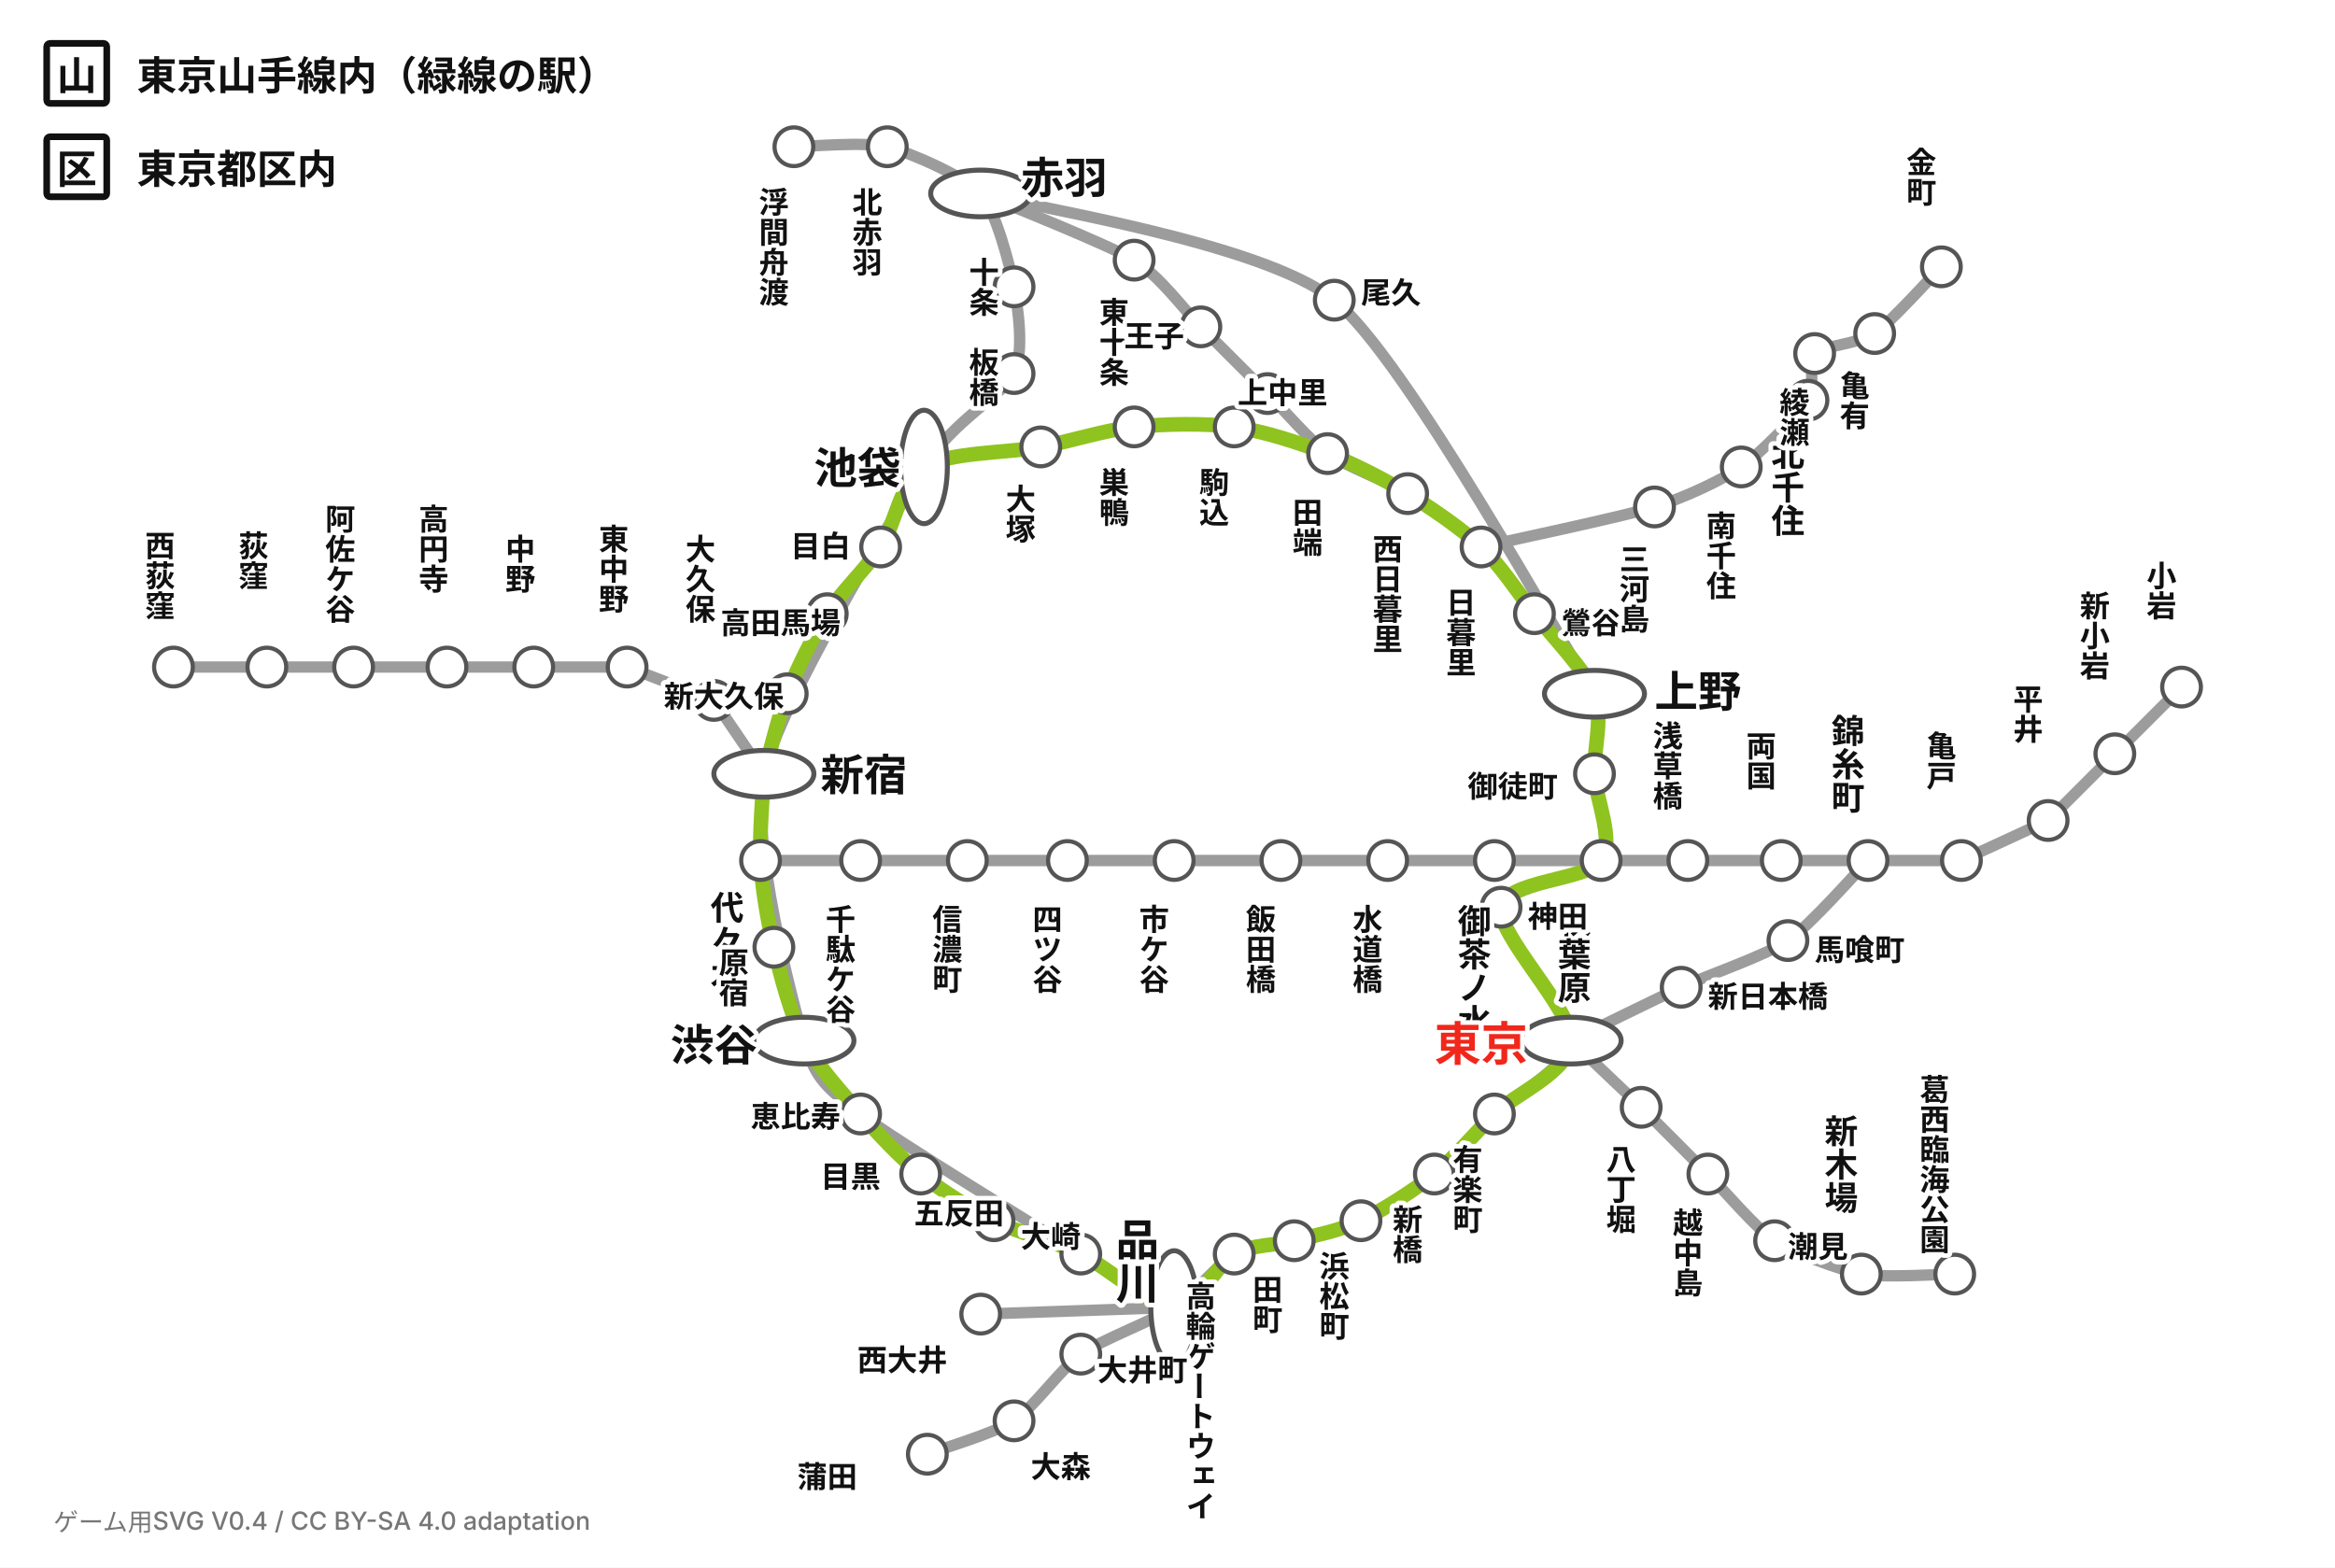
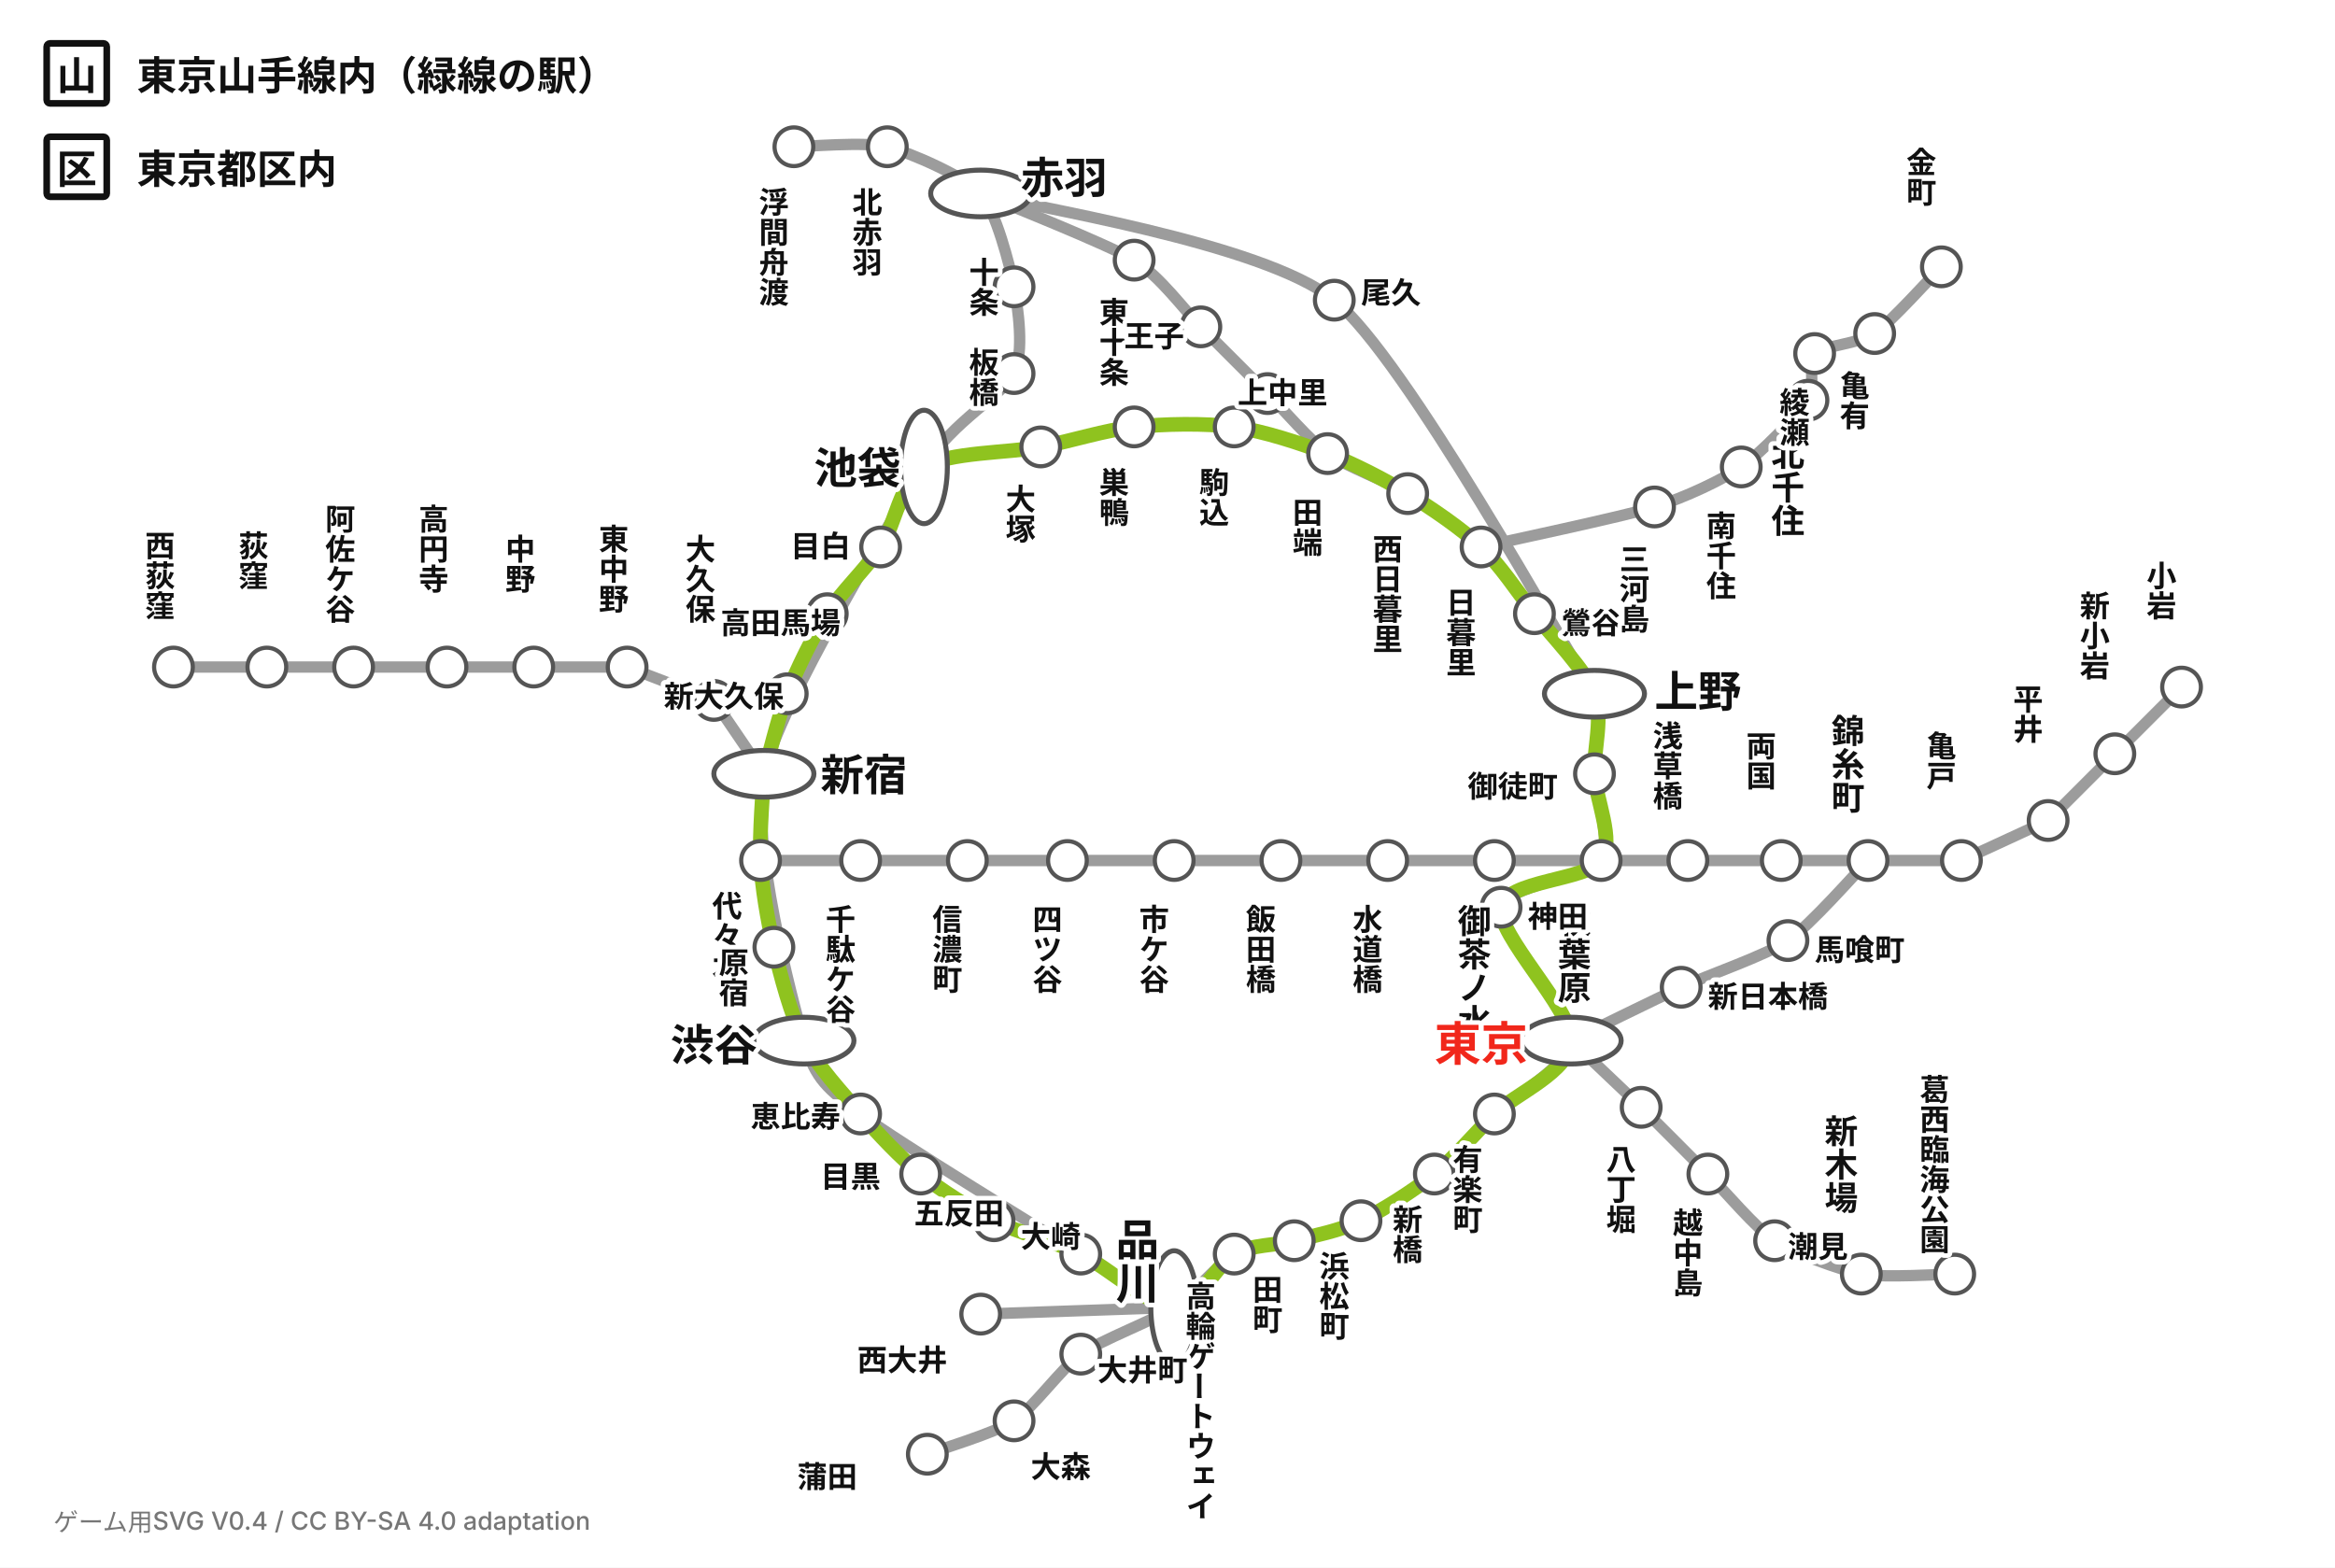
<svg xmlns="http://www.w3.org/2000/svg" viewBox="0 0 700 470" role="img" aria-labelledby="title desc">
  <style>
.bg{fill:#fff}.route{fill:none;stroke:#9c9c9c;stroke-width:3.4;stroke-linecap:round;stroke-linejoin:round}.yamanote{fill:none;stroke:#8fc31f;stroke-width:4.4;stroke-linecap:round;stroke-linejoin:round}
.station{fill:#fff;stroke:#555;stroke-width:1.25}.hub{fill:#fff;stroke:#555;stroke-width:1.5}
.label{font-family:-apple-system,BlinkMacSystemFont,"Yu Gothic","Hiragino Sans",sans-serif;font-size:10px;font-weight:650;fill:#111;paint-order:stroke;stroke:#fff;stroke-width:2.8px;stroke-linejoin:round}
.minor-label{font-size:9px}.major-label{font-weight:850}.labels-major-only .minor-label{display:none}.vlabel{writing-mode:vertical-rl;text-orientation:upright;letter-spacing:0}.hub-label{font-size:13px;font-weight:850}.tokyo{fill:#f1271b;font-size:14px}.legend{font-size:12px;font-weight:800}.legend-box{fill:#fff;stroke:#111;stroke-width:2}.note{font-size:7.5px;font-weight:500;fill:#777}
</style>
  <rect class="bg" width="700" height="470" />
  <rect class="legend-box" x="14" y="13" width="18" height="18" rx="1" />
-   <text class="label legend" x="23" y="27" text-anchor="middle" data-label-for="山">山</text>
+   <text class="label legend" x="23" y="27" text-anchor="middle">山</text>
  <text class="label legend" x="41" y="27">東京山手線内（緑線の駅）</text>
  <rect class="legend-box" x="14" y="41" width="18" height="18" rx="1" />
-   <text class="label legend" x="23" y="55" text-anchor="middle" data-label-for="区">区</text>
+   <text class="label legend" x="23" y="55" text-anchor="middle">区</text>
  <text class="label legend" x="41" y="55">東京都区内</text>
  <polyline id="chuo" class="route" points="52,200 80,200 106,200 134,200 160,200 188,200 214,210 229,232 228,258 258,258 290,258 320,258 352,258 384,258 416,258 448,258 480,258 506,258 534,258 560,258 588,258 614,246 634,226 654,206" />
  <path id="saikyo" class="route" d="M 238 44 C 241.3 44.0 259.5 42.4 266 44 C 272.5 45.6 289.6 53.1 294 58 C 298.4 62.9 302.8 79.7 304 86 C 305.2 92.3 307.1 105.7 304 112 C 300.9 118.3 285.8 126.0 277 140 C 268.3 154.0 233.2 211.9 229 232 C 224.8 252.1 237.6 300.1 241 312 C 244.4 323.9 248.3 326.5 258 334 C 267.7 341.5 316.3 371.1 324 376" />
  <path id="keihin" class="route" d="M 294 58 C 299.4 60.3 332.3 73.3 340 78 C 347.7 82.7 355.3 93.3 360 98 C 364.7 102.7 375.6 113.6 380 118 C 384.4 122.4 393.1 132.5 398 136 C 402.9 139.5 416.6 144.7 422 148 C 427.4 151.3 439.6 159.8 444 164 C 448.4 168.2 456.0 178.9 460 184 C 464.0 189.1 475.9 202.4 478 208 C 480.1 213.6 477.8 226.2 478 232 C 478.2 237.8 483.3 253.3 480 258 C 476.7 262.7 451.1 265.7 450 272 C 448.9 278.3 471.2 304.8 471 312 C 470.8 319.2 452.8 329.3 448 334 C 443.2 338.7 434.7 348.3 430 352 C 425.3 355.7 412.9 363.7 408 366 C 403.1 368.3 392.4 370.8 388 372 C 383.6 373.2 374.2 373.7 370 376 C 365.8 378.3 357.4 388.5 352 392 C 346.6 395.5 329.6 402.0 324 406 C 318.4 410.0 309.4 422.5 304 426 C 298.6 429.5 281.0 434.8 278 436" />
  <path id="utsunomiya" class="route" d="M 294 58 C 306.4 61.7 378.5 72.5 400 90 C 421.5 107.5 468.9 194.2 478 208" />
  <path id="joban" class="route" d="M 444 164 C 450.1 162.6 486.9 154.8 496 152 C 505.1 149.2 516.6 143.7 522 140 C 527.4 136.3 539.4 124.0 542 120 C 544.6 116.0 541.7 108.3 544 106 C 546.3 103.7 557.6 103.0 562 100 C 566.4 97.0 579.7 82.3 582 80" />
  <path id="sobu" class="route" d="M 471 312 C 474.9 310.1 496.4 299.5 504 296 C 511.6 292.5 529.5 286.4 536 282 C 542.5 277.6 557.2 260.8 560 258" />
  <path id="keiyo" class="route" d="M 471 312 C 473.4 314.3 487.2 327.3 492 332 C 496.8 336.7 507.3 347.3 512 352 C 516.7 356.7 526.6 368.5 532 372 C 537.4 375.5 551.7 380.8 558 382 C 564.3 383.2 582.7 382.0 586 382" />
  <path id="yokosuka" class="route" d="M 352 392 C 345.2 392.2 300.8 393.8 294 394" />
  <path id="yamanote" class="yamanote" d="M 229 232 C 230.1 228.4 233.2 215.2 236 208 C 238.8 200.8 243.8 190.6 248 184 C 252.2 177.4 259.6 170.6 264 164 C 268.4 157.4 269.8 144.5 277 140 C 284.2 135.5 302.6 135.8 312 134 C 321.4 132.2 331.3 128.9 340 128 C 348.7 127.1 361.3 126.8 370 128 C 378.7 129.2 390.2 133.0 398 136 C 405.8 139.0 415.1 143.8 422 148 C 428.9 152.2 438.3 158.6 444 164 C 449.7 169.4 454.9 177.4 460 184 C 465.1 190.6 475.3 200.8 478 208 C 480.7 215.2 477.7 224.5 478 232 C 478.3 239.5 484.2 252.0 480 258 C 475.8 264.0 451.4 263.9 450 272 C 448.6 280.1 471.3 302.7 471 312 C 470.7 321.3 454.1 328.0 448 334 C 441.9 340.0 436.0 347.2 430 352 C 424.0 356.8 414.3 363.0 408 366 C 401.7 369.0 393.7 370.5 388 372 C 382.3 373.5 375.4 373.0 370 376 C 364.6 379.0 358.9 392.0 352 392 C 345.1 392.0 332.1 379.9 324 376 C 315.9 372.1 305.2 369.6 298 366 C 290.8 362.4 282.0 356.8 276 352 C 270.0 347.2 263.3 340.0 258 334 C 252.8 328.0 244.9 319.5 241 312 C 237.1 304.5 233.9 292.1 232 284 C 230.1 275.9 228.4 265.8 228 258 C 227.6 250.2 228.8 235.9 229 232" />
  <circle class="station" cx="52" cy="200" r="5.8" data-station="西荻窪" />
  <circle class="station" cx="80" cy="200" r="5.8" data-station="荻窪" />
  <circle class="station" cx="106" cy="200" r="5.8" data-station="阿佐ケ谷" />
  <circle class="station" cx="134" cy="200" r="5.8" data-station="高円寺" />
  <circle class="station" cx="160" cy="200" r="5.8" data-station="中野" />
  <circle class="station" cx="188" cy="200" r="5.8" data-station="東中野" />
  <circle class="station" cx="214" cy="210" r="5.8" data-station="大久保" />
  <ellipse class="hub" cx="229" cy="232" rx="15" ry="7" data-station="新宿" />
  <circle class="station" cx="228" cy="258" r="5.8" data-station="代々木" />
  <circle class="station" cx="258" cy="258" r="5.8" data-station="千駄ケ谷" />
  <circle class="station" cx="290" cy="258" r="5.8" data-station="信濃町" />
  <circle class="station" cx="320" cy="258" r="5.8" data-station="四ツ谷" />
  <circle class="station" cx="352" cy="258" r="5.8" data-station="市ケ谷" />
  <circle class="station" cx="384" cy="258" r="5.8" data-station="飯田橋" />
  <circle class="station" cx="416" cy="258" r="5.8" data-station="水道橋" />
  <circle class="station" cx="448" cy="258" r="5.8" data-station="御茶ノ水" />
  <circle class="station" cx="480" cy="258" r="5.8" data-station="秋葉原" />
  <circle class="station" cx="506" cy="258" r="5.8" data-station="浅草橋" />
  <circle class="station" cx="534" cy="258" r="5.8" data-station="両国" />
  <circle class="station" cx="560" cy="258" r="5.8" data-station="錦糸町" />
  <circle class="station" cx="588" cy="258" r="5.8" data-station="亀戸" />
  <circle class="station" cx="614" cy="246" r="5.8" data-station="平井" />
  <circle class="station" cx="634" cy="226" r="5.8" data-station="新小岩" />
  <circle class="station" cx="654" cy="206" r="5.8" data-station="小岩" />
  <circle class="station" cx="238" cy="44" r="5.8" data-station="浮間舟渡" />
  <circle class="station" cx="266" cy="44" r="5.8" data-station="北赤羽" />
  <ellipse class="hub" cx="294" cy="58" rx="15" ry="7" data-station="赤羽" />
  <circle class="station" cx="304" cy="86" r="5.8" data-station="十条" />
  <circle class="station" cx="304" cy="112" r="5.8" data-station="板橋" />
  <ellipse class="hub" cx="277" cy="140" rx="7" ry="17" data-station="池袋" />
  <ellipse class="hub" cx="241" cy="312" rx="15" ry="7" data-station="渋谷" />
  <circle class="station" cx="258" cy="334" r="5.8" data-station="恵比寿" />
  <circle class="station" cx="324" cy="376" r="5.8" data-station="大崎" />
  <circle class="station" cx="340" cy="78" r="5.8" data-station="東十条" />
  <circle class="station" cx="360" cy="98" r="5.8" data-station="王子" />
  <circle class="station" cx="380" cy="118" r="5.8" data-station="上中里" />
  <circle class="station" cx="398" cy="136" r="5.8" data-station="田端" />
  <circle class="station" cx="422" cy="148" r="5.8" data-station="西日暮里" />
  <circle class="station" cx="444" cy="164" r="5.8" data-station="日暮里" />
  <circle class="station" cx="460" cy="184" r="5.8" data-station="鶯谷" />
  <ellipse class="hub" cx="478" cy="208" rx="15" ry="7" data-station="上野" />
  <circle class="station" cx="478" cy="232" r="5.8" data-station="御徒町" />
  <circle class="station" cx="450" cy="272" r="5.8" data-station="神田" />
  <ellipse class="hub" cx="471" cy="312" rx="15" ry="7" data-station="東京" />
  <circle class="station" cx="448" cy="334" r="5.8" data-station="有楽町" />
  <circle class="station" cx="430" cy="352" r="5.8" data-station="新橋" />
  <circle class="station" cx="408" cy="366" r="5.8" data-station="浜松町" />
  <circle class="station" cx="388" cy="372" r="5.8" data-station="田町" />
  <circle class="station" cx="370" cy="376" r="5.8" data-station="高輪ゲートウェイ" />
  <ellipse class="hub" cx="352" cy="392" rx="7" ry="17" data-station="品川" />
  <circle class="station" cx="324" cy="406" r="5.8" data-station="大井町" />
  <circle class="station" cx="304" cy="426" r="5.8" data-station="大森" />
  <circle class="station" cx="278" cy="436" r="5.8" data-station="蒲田" />
  <circle class="station" cx="400" cy="90" r="5.8" data-station="尾久" />
  <circle class="station" cx="496" cy="152" r="5.8" data-station="三河島" />
  <circle class="station" cx="522" cy="140" r="5.8" data-station="南千住" />
  <circle class="station" cx="542" cy="120" r="5.8" data-station="北千住" />
  <circle class="station" cx="544" cy="106" r="5.8" data-station="綾瀬" />
  <circle class="station" cx="562" cy="100" r="5.8" data-station="亀有" />
  <circle class="station" cx="582" cy="80" r="5.8" data-station="金町" />
  <circle class="station" cx="504" cy="296" r="5.8" data-station="新日本橋" />
  <circle class="station" cx="536" cy="282" r="5.8" data-station="馬喰町" />
  <circle class="station" cx="492" cy="332" r="5.8" data-station="八丁堀" />
  <circle class="station" cx="512" cy="352" r="5.8" data-station="越中島" />
  <circle class="station" cx="532" cy="372" r="5.8" data-station="潮見" />
  <circle class="station" cx="558" cy="382" r="5.8" data-station="新木場" />
  <circle class="station" cx="586" cy="382" r="5.8" data-station="葛西臨海公園" />
  <circle class="station" cx="294" cy="394" r="5.8" data-station="西大井" />
  <circle class="station" cx="236" cy="208" r="5.8" data-station="新大久保" />
  <circle class="station" cx="248" cy="184" r="5.8" data-station="高田馬場" />
  <circle class="station" cx="264" cy="164" r="5.8" data-station="目白" />
  <circle class="station" cx="312" cy="134" r="5.8" data-station="大塚" />
  <circle class="station" cx="340" cy="128" r="5.8" data-station="巣鴨" />
  <circle class="station" cx="370" cy="128" r="5.8" data-station="駒込" />
  <circle class="station" cx="298" cy="366" r="5.8" data-station="五反田" />
  <circle class="station" cx="276" cy="352" r="5.8" data-station="目黒" />
  <circle class="station" cx="232" cy="284" r="5.8" data-station="原宿" />
  <text class="label vlabel minor-label" x="48" y="159" data-label-for="西荻窪">西荻窪</text>
  <text class="label vlabel minor-label" x="76" y="159" data-label-for="荻窪">荻窪</text>
  <text class="label vlabel minor-label" x="102" y="151" data-label-for="阿佐ケ谷">阿佐ケ谷</text>
  <text class="label vlabel minor-label" x="130" y="151" data-label-for="高円寺">高円寺</text>
  <text class="label vlabel minor-label" x="156" y="160" data-label-for="中野">中野</text>
  <text class="label vlabel minor-label" x="184" y="157" data-label-for="東中野">東中野</text>
  <text class="label vlabel minor-label" x="210" y="160" data-label-for="大久保">大久保</text>
  <text class="label hub-label major-label" x="246" y="237" data-label-for="新宿">新宿</text>
-   <text class="label vlabel" x="218" y="267">代々木</text>
+   <text class="label vlabel minor-label" x="218" y="267" data-label-for="代々木">代々木</text>
  <text class="label vlabel minor-label" x="252" y="271" data-label-for="千駄ケ谷">千駄ケ谷</text>
  <text class="label vlabel minor-label" x="284" y="271" data-label-for="信濃町">信濃町</text>
  <text class="label vlabel minor-label" x="314" y="271" data-label-for="四ツ谷">四ツ谷</text>
  <text class="label vlabel minor-label" x="346" y="271" data-label-for="市ケ谷">市ケ谷</text>
  <text class="label vlabel minor-label" x="378" y="271" data-label-for="飯田橋">飯田橋</text>
  <text class="label vlabel minor-label" x="410" y="271" data-label-for="水道橋">水道橋</text>
  <text class="label vlabel major-label" x="442" y="271" data-label-for="御茶ノ水">御茶ノ水</text>
  <text class="label vlabel major-label" x="472" y="271" data-label-for="秋葉原">秋葉原</text>
  <text class="label vlabel minor-label" x="500" y="216" data-label-for="浅草橋">浅草橋</text>
  <text class="label vlabel minor-label" x="528" y="219" data-label-for="両国">両国</text>
  <text class="label vlabel major-label" x="554" y="214" data-label-for="錦糸町">錦糸町</text>
  <text class="label vlabel minor-label" x="582" y="219" data-label-for="亀戸">亀戸</text>
  <text class="label vlabel minor-label" x="608" y="205" data-label-for="平井">平井</text>
  <text class="label vlabel minor-label" x="628" y="177" data-label-for="新小岩">新小岩</text>
  <text class="label vlabel minor-label" x="648" y="168" data-label-for="小岩">小岩</text>
  <text class="label vlabel minor-label" x="232" y="56" data-label-for="浮間舟渡">浮間舟渡</text>
  <text class="label vlabel minor-label" x="260" y="56" data-label-for="北赤羽">北赤羽</text>
  <text class="label hub-label major-label" x="306" y="58" data-label-for="赤羽">赤羽</text>
  <text class="label vlabel minor-label" x="295" y="77" data-label-for="十条">十条</text>
  <text class="label vlabel minor-label" x="295" y="104" data-label-for="板橋">板橋</text>
  <text class="label hub-label major-label" x="244" y="145" data-label-for="池袋">池袋</text>
  <text class="label hub-label major-label" x="201" y="318" data-label-for="渋谷">渋谷</text>
  <text class="label minor-label" x="225" y="338" data-label-for="恵比寿">恵比寿</text>
  <text class="label minor-label" x="306" y="374" data-label-for="大崎">大崎</text>
  <text class="label vlabel minor-label" x="334" y="89" data-label-for="東十条">東十条</text>
  <text class="label minor-label" x="337" y="104" data-label-for="王子">王子</text>
  <text class="label minor-label" x="371" y="121" data-label-for="上中里">上中里</text>
  <text class="label vlabel minor-label" x="392" y="149" data-label-for="田端">田端</text>
  <text class="label vlabel minor-label" x="416" y="160" data-label-for="西日暮里">西日暮里</text>
  <text class="label vlabel minor-label" x="438" y="176" data-label-for="日暮里">日暮里</text>
  <text class="label minor-label" x="468" y="190" data-label-for="鶯谷">鶯谷</text>
  <text class="label hub-label major-label" x="496" y="212" data-label-for="上野">上野</text>
  <text class="label minor-label" x="440" y="239" data-label-for="御徒町">御徒町</text>
  <text class="label minor-label" x="458" y="278" data-label-for="神田">神田</text>
  <text class="label hub-label tokyo major-label" x="430" y="318" data-label-for="東京">東京</text>
  <text class="label vlabel minor-label" x="440" y="343" data-label-for="有楽町">有楽町</text>
  <text class="label vlabel minor-label" x="422" y="361" data-label-for="新橋">新橋</text>
  <text class="label vlabel minor-label" x="400" y="375" data-label-for="浜松町">浜松町</text>
  <text class="label vlabel minor-label" x="380" y="382" data-label-for="田町">田町</text>
  <text class="label vlabel minor-label" x="360" y="384" data-label-for="高輪ゲートウェイ">高輪ゲートウェイ</text>
  <text class="label vlabel hub-label major-label" x="341" y="365" data-label-for="品川">品川</text>
  <text class="label minor-label" x="329" y="414" data-label-for="大井町">大井町</text>
  <text class="label minor-label" x="309" y="443" data-label-for="大森">大森</text>
  <text class="label minor-label" x="239" y="446" data-label-for="蒲田">蒲田</text>
  <text class="label minor-label" x="408" y="91" data-label-for="尾久">尾久</text>
  <text class="label vlabel minor-label" x="490" y="163" data-label-for="三河島">三河島</text>
  <text class="label vlabel minor-label" x="516" y="153" data-label-for="南千住">南千住</text>
  <text class="label vlabel major-label" x="536" y="131" data-label-for="北千住">北千住</text>
  <text class="label vlabel minor-label" x="538" y="116" data-label-for="綾瀬">綾瀬</text>
  <text class="label vlabel minor-label" x="556" y="111" data-label-for="亀有">亀有</text>
  <text class="label vlabel minor-label" x="576" y="44" data-label-for="金町">金町</text>
  <text class="label minor-label" x="512" y="302" data-label-for="新日本橋">新日本橋</text>
  <text class="label minor-label" x="544" y="288" data-label-for="馬喰町">馬喰町</text>
  <text class="label vlabel minor-label" x="486" y="343" data-label-for="八丁堀">八丁堀</text>
  <text class="label vlabel minor-label" x="506" y="362" data-label-for="越中島">越中島</text>
  <text class="label minor-label" x="536" y="377" data-label-for="潮見">潮見</text>
  <text class="label vlabel major-label" x="552" y="334" data-label-for="新木場">新木場</text>
  <text class="label vlabel minor-label" x="580" y="322" data-label-for="葛西臨海公園">葛西臨海公園</text>
  <text class="label minor-label" x="257" y="411" data-label-for="西大井">西大井</text>
  <text class="label minor-label" x="199" y="212" data-label-for="新大久保">新大久保</text>
  <text class="label minor-label" x="216" y="190" data-label-for="高田馬場">高田馬場</text>
  <text class="label minor-label" x="237" y="167" data-label-for="目白">目白</text>
  <text class="label vlabel minor-label" x="306" y="145" data-label-for="大塚">大塚</text>
  <text class="label vlabel minor-label" x="334" y="140" data-label-for="巣鴨">巣鴨</text>
  <text class="label vlabel minor-label" x="364" y="140" data-label-for="駒込">駒込</text>
  <text class="label minor-label" x="274" y="367" data-label-for="五反田">五反田</text>
  <text class="label minor-label" x="246" y="356" data-label-for="目黒">目黒</text>
  <text class="label vlabel minor-label" x="220" y="284" data-label-for="原宿">原宿</text>
  <text class="label note" x="16" y="459">ゲーム用SVG V0.4 / CC BY-SA 4.0 adaptation</text>
</svg>
